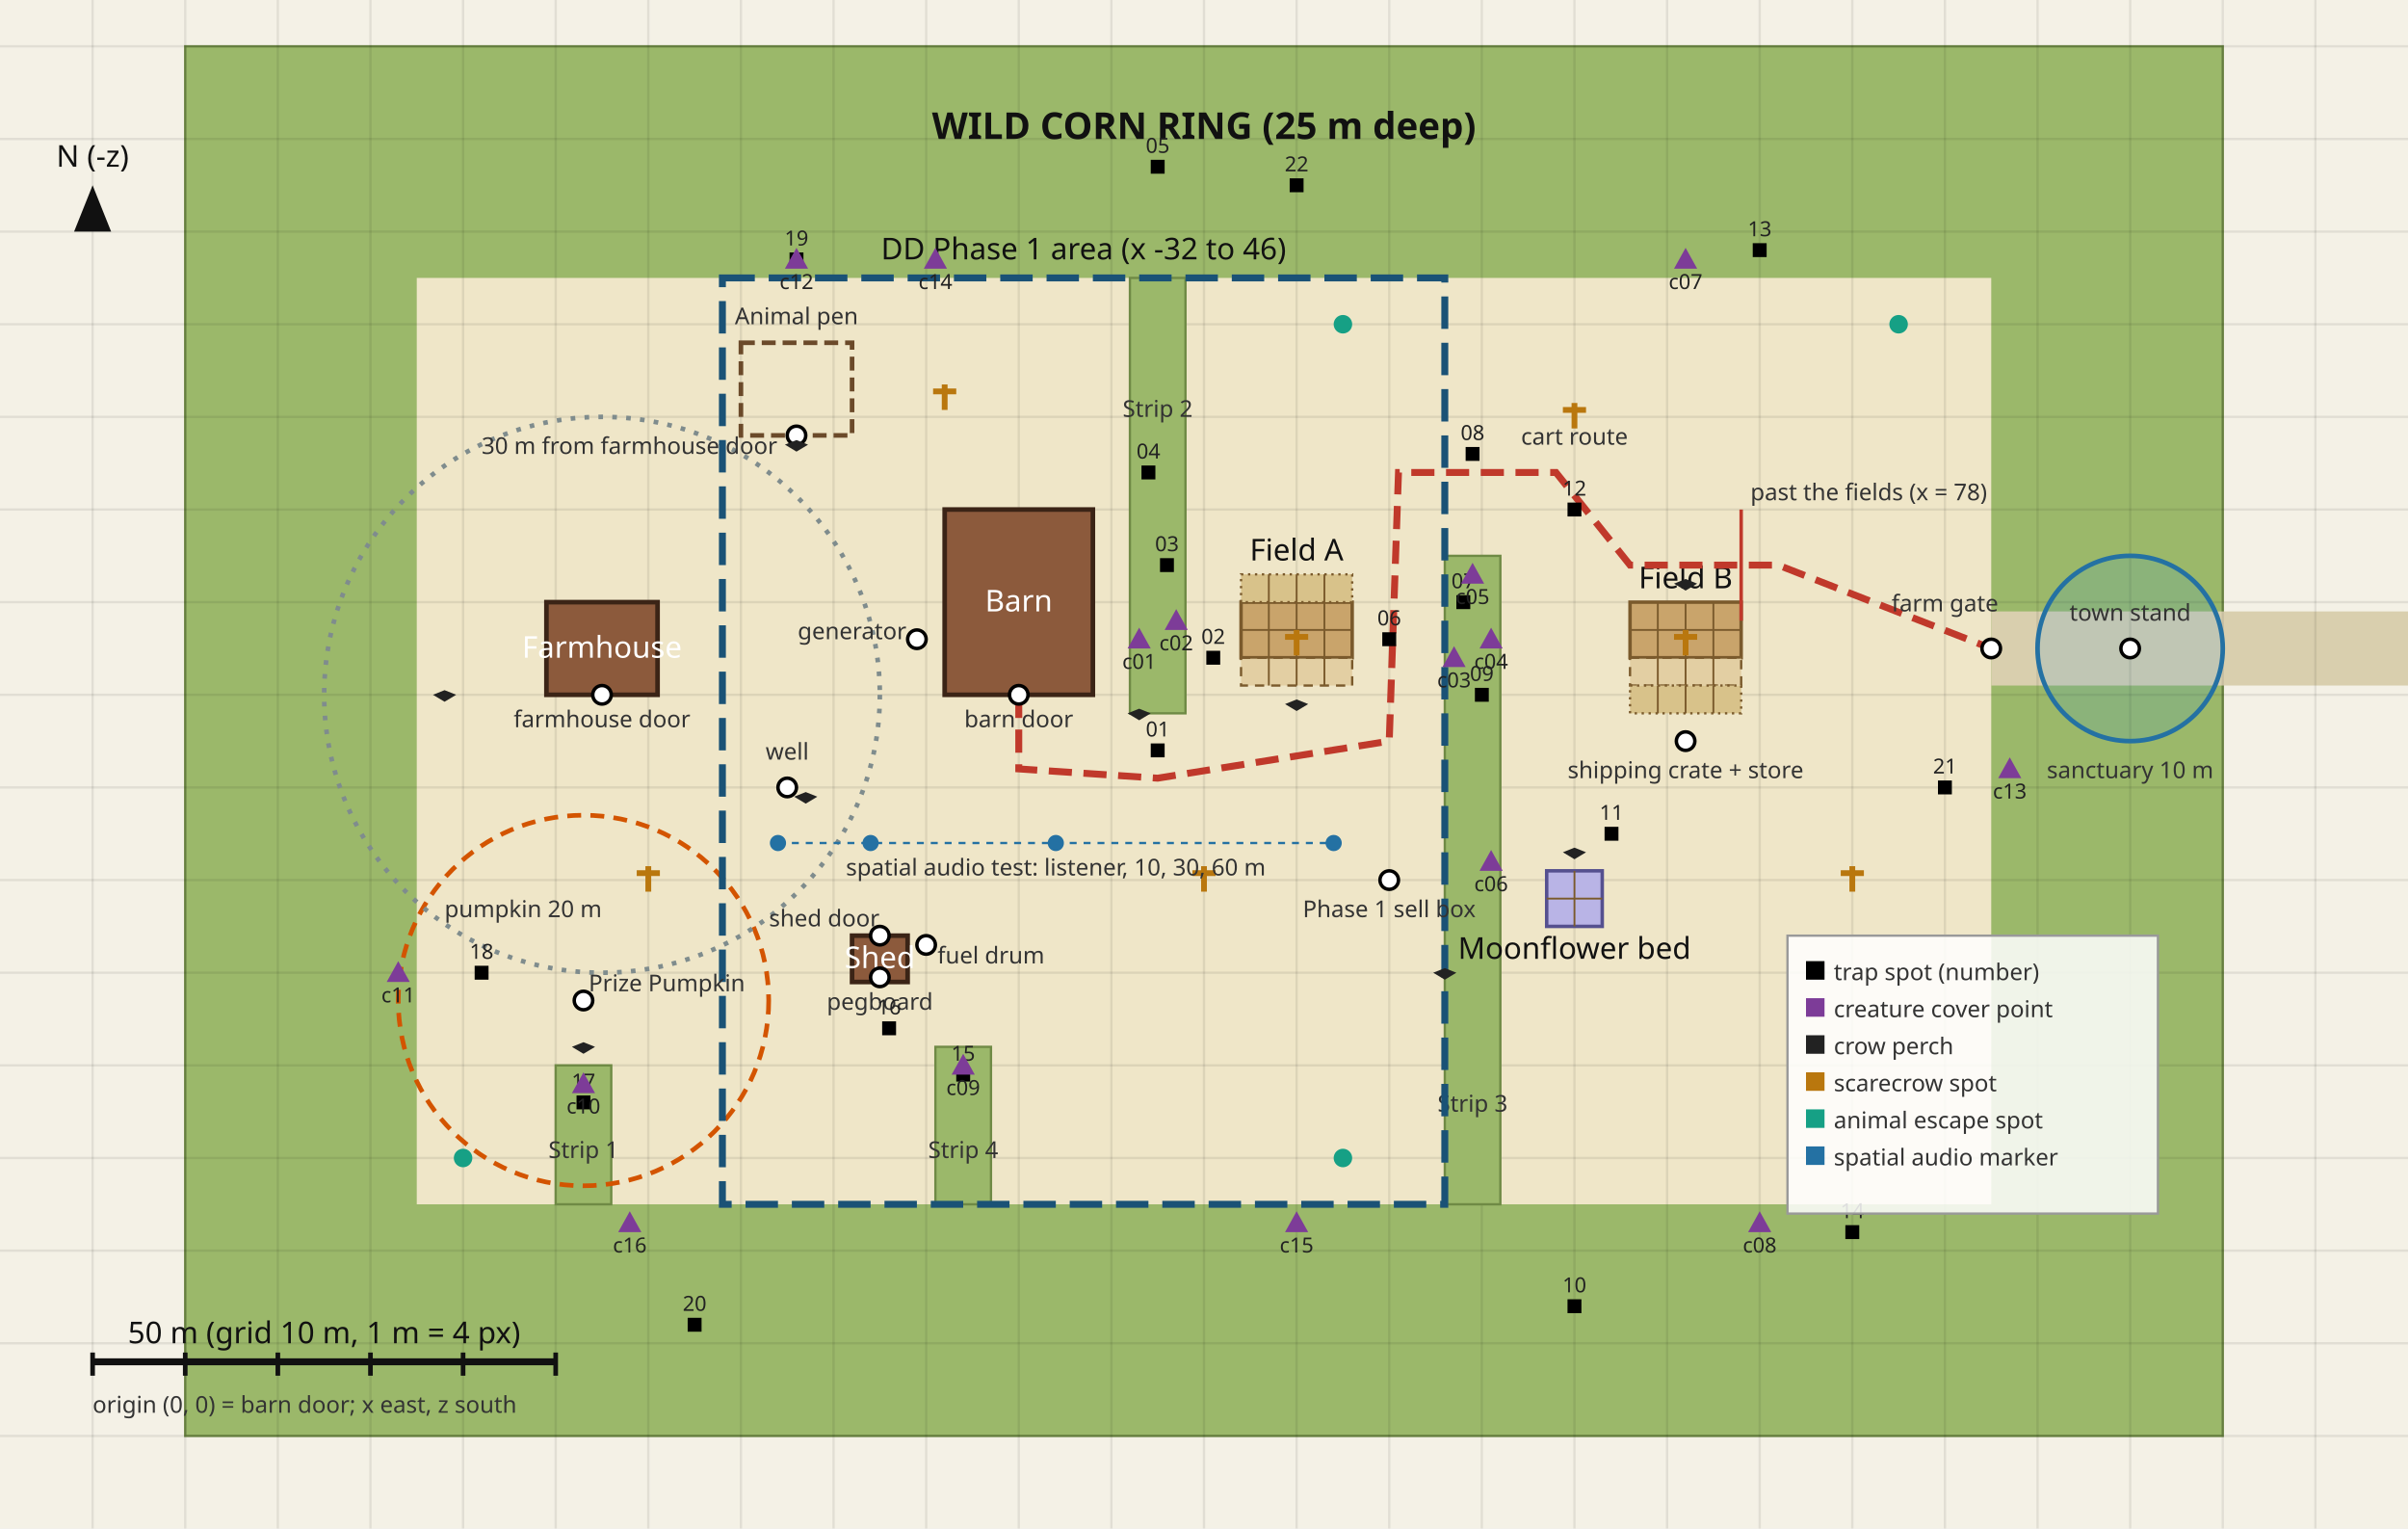
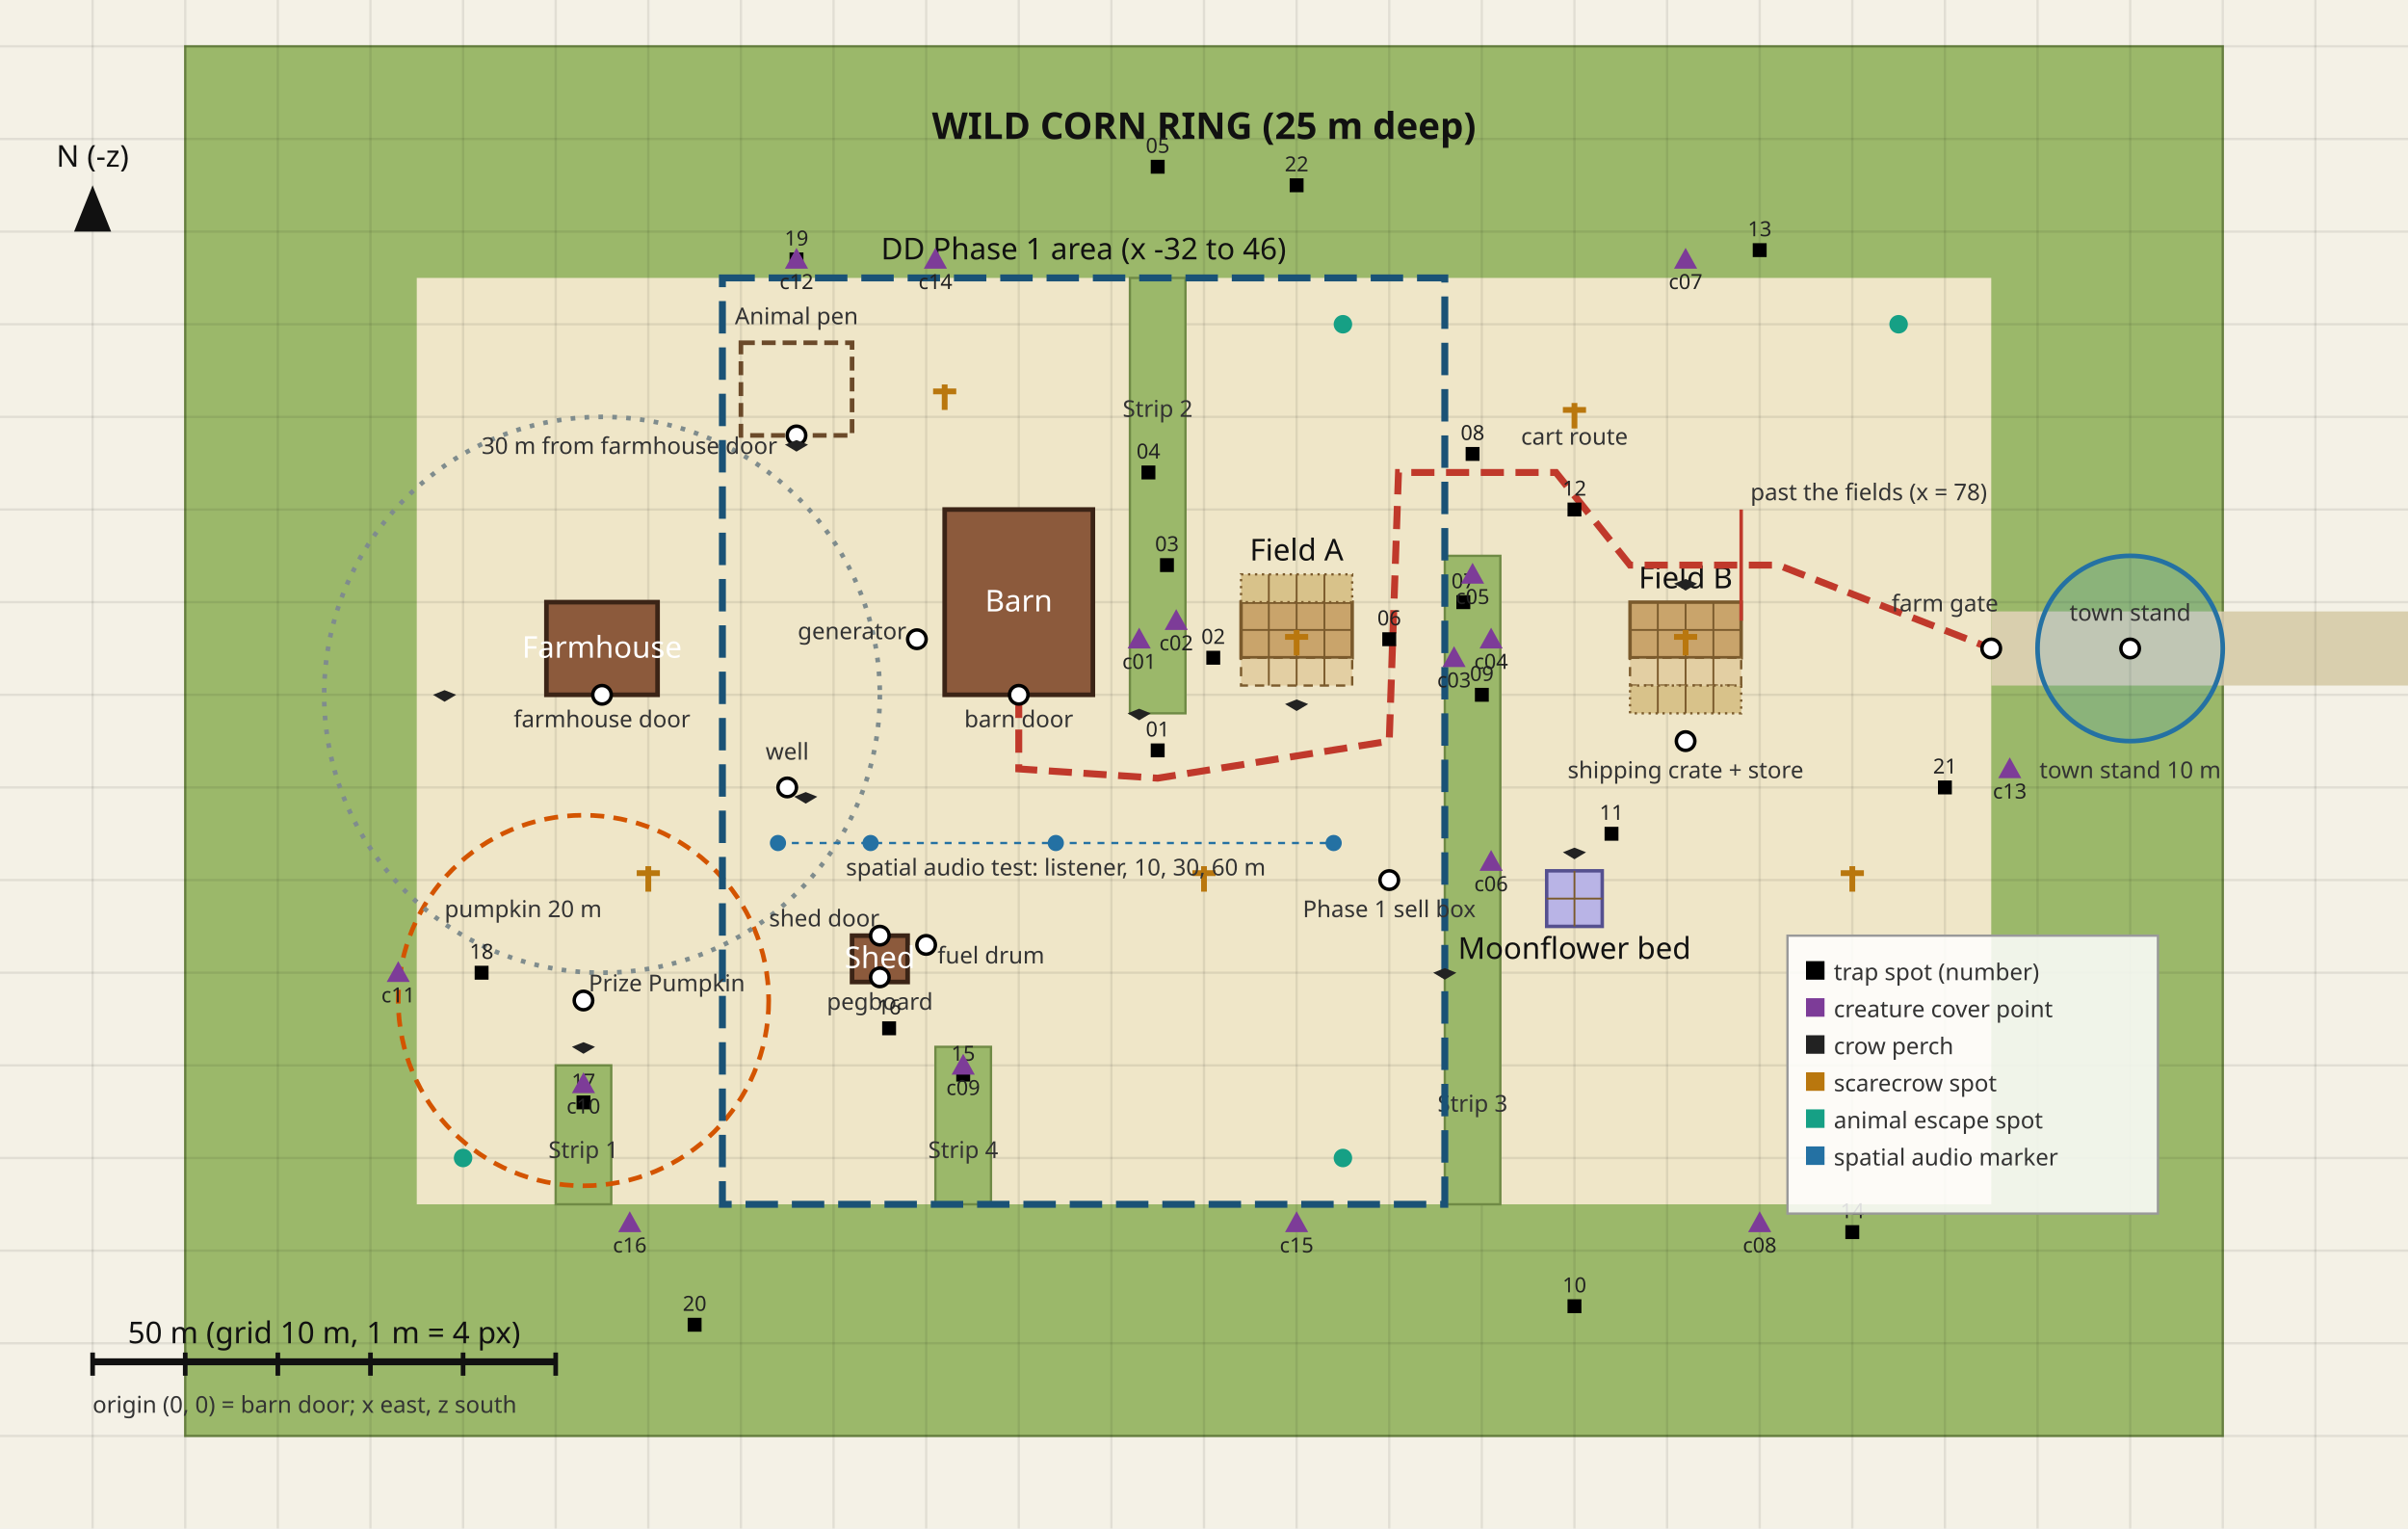
<svg xmlns="http://www.w3.org/2000/svg" viewBox="0 0 1040 660" width="1040" height="660" font-family="sans-serif">
  <style>
.bg{fill:#f4f1e6}.corn{fill:#9bb86a;stroke:#6f8a45;stroke-width:1}.clear{fill:#efe6c8}
.bldg{fill:#8c5a3c;stroke:#3b2416;stroke-width:2}.field{fill:#c9a46b;stroke:#7a5a2c;stroke-width:1.5}
.plotline{stroke:#7a5a2c;stroke-width:0.8}.extra{fill:#d8c28a;stroke:#7a5a2c;stroke-width:1;stroke-dasharray:1 2}.upg{fill:#e3cfa3;stroke:#7a5a2c;stroke-width:1;stroke-dasharray:4 3}
.moon{fill:#b9b4e6;stroke:#55508f;stroke-width:1.5}.pen{fill:none;stroke:#6b4a2a;stroke-width:2;stroke-dasharray:6 3}
.route{fill:none;stroke:#c0392b;stroke-width:3;stroke-dasharray:10 5}.lane{fill:#d9cfae}
.circle30{fill:none;stroke:#7f8c8d;stroke-width:2;stroke-dasharray:2 4}.circle20{fill:none;stroke:#d35400;stroke-width:2;stroke-dasharray:6 4}.sanct{fill:#3498db;fill-opacity:0.15;stroke:#2471a3;stroke-width:2}
.p1{fill:none;stroke:#1a5276;stroke-width:3;stroke-dasharray:14 6}.grid{stroke:#000;stroke-opacity:0.08;stroke-width:1}
.trap{fill:#000}.cover{fill:#7d3c98}.crow{fill:#222}.scare{fill:#b9770e}.esc{fill:#16a085}.aud{fill:#2471a3}
.pt{fill:#fff;stroke:#000;stroke-width:1.5}
.lbl{font-size:13px;fill:#111}.sm{font-size:10px;fill:#333}.big{font-size:16px;font-weight:bold;fill:#111}
.mk{font-size:9px;fill:#222}
</style>
  <rect class="bg" x="0" y="0" width="1040" height="660" />
  <rect class="corn" x="80" y="20" width="880" height="600" />
  <rect class="clear" x="180" y="120" width="680" height="400" />
  <rect class="lane" x="860" y="264" width="180" height="32" />
  <line class="grid" x1="40" y1="0" x2="40" y2="660" />
  <line class="grid" x1="80" y1="0" x2="80" y2="660" />
  <line class="grid" x1="120" y1="0" x2="120" y2="660" />
  <line class="grid" x1="160" y1="0" x2="160" y2="660" />
  <line class="grid" x1="200" y1="0" x2="200" y2="660" />
  <line class="grid" x1="240" y1="0" x2="240" y2="660" />
  <line class="grid" x1="280" y1="0" x2="280" y2="660" />
  <line class="grid" x1="320" y1="0" x2="320" y2="660" />
  <line class="grid" x1="360" y1="0" x2="360" y2="660" />
  <line class="grid" x1="400" y1="0" x2="400" y2="660" />
  <line class="grid" x1="440" y1="0" x2="440" y2="660" />
  <line class="grid" x1="480" y1="0" x2="480" y2="660" />
  <line class="grid" x1="520" y1="0" x2="520" y2="660" />
  <line class="grid" x1="560" y1="0" x2="560" y2="660" />
  <line class="grid" x1="600" y1="0" x2="600" y2="660" />
  <line class="grid" x1="640" y1="0" x2="640" y2="660" />
  <line class="grid" x1="680" y1="0" x2="680" y2="660" />
  <line class="grid" x1="720" y1="0" x2="720" y2="660" />
  <line class="grid" x1="760" y1="0" x2="760" y2="660" />
  <line class="grid" x1="800" y1="0" x2="800" y2="660" />
  <line class="grid" x1="840" y1="0" x2="840" y2="660" />
  <line class="grid" x1="880" y1="0" x2="880" y2="660" />
  <line class="grid" x1="920" y1="0" x2="920" y2="660" />
  <line class="grid" x1="960" y1="0" x2="960" y2="660" />
  <line class="grid" x1="1000" y1="0" x2="1000" y2="660" />
  <line class="grid" x1="0" y1="20" x2="1040" y2="20" />
  <line class="grid" x1="0" y1="60" x2="1040" y2="60" />
  <line class="grid" x1="0" y1="100" x2="1040" y2="100" />
  <line class="grid" x1="0" y1="140" x2="1040" y2="140" />
  <line class="grid" x1="0" y1="180" x2="1040" y2="180" />
  <line class="grid" x1="0" y1="220" x2="1040" y2="220" />
  <line class="grid" x1="0" y1="260" x2="1040" y2="260" />
  <line class="grid" x1="0" y1="300" x2="1040" y2="300" />
  <line class="grid" x1="0" y1="340" x2="1040" y2="340" />
  <line class="grid" x1="0" y1="380" x2="1040" y2="380" />
  <line class="grid" x1="0" y1="420" x2="1040" y2="420" />
  <line class="grid" x1="0" y1="460" x2="1040" y2="460" />
  <line class="grid" x1="0" y1="500" x2="1040" y2="500" />
  <line class="grid" x1="0" y1="540" x2="1040" y2="540" />
  <line class="grid" x1="0" y1="580" x2="1040" y2="580" />
  <line class="grid" x1="0" y1="620" x2="1040" y2="620" />
  <rect class="corn" x="240" y="460" width="24" height="60" />
  <rect class="corn" x="488" y="120" width="24" height="188" />
  <rect class="corn" x="624" y="240" width="24" height="280" />
  <rect class="corn" x="404" y="452" width="24" height="68" />
  <text class="sm" x="500" y="180" text-anchor="middle">Strip 2</text>
  <text class="sm" x="636" y="480" text-anchor="middle">Strip 3</text>
  <text class="sm" x="252" y="500" text-anchor="middle">Strip 1</text>
  <text class="sm" x="416" y="500" text-anchor="middle">Strip 4</text>
  <text class="big" x="520" y="60" text-anchor="middle">WILD CORN RING (25 m deep)</text>
  <rect class="field" x="536" y="260" width="48" height="24" />
  <rect class="upg" x="536" y="284" width="48" height="12" />
  <line class="plotline" x1="548" y1="260" x2="548" y2="296" />
  <line class="plotline" x1="560" y1="260" x2="560" y2="296" />
  <line class="plotline" x1="572" y1="260" x2="572" y2="296" />
  <line class="plotline" x1="536" y1="272" x2="584" y2="272" />
  <line class="plotline" x1="536" y1="284" x2="584" y2="284" />
  <rect class="extra" x="536" y="248" width="48" height="12" />
  <line class="plotline" x1="548" y1="248" x2="548" y2="260" />
  <line class="plotline" x1="560" y1="248" x2="560" y2="260" />
  <line class="plotline" x1="572" y1="248" x2="572" y2="260" />
  <text class="lbl" x="560.0" y="242.0" text-anchor="middle">Field A</text>
  <rect class="field" x="704" y="260" width="48" height="24" />
  <rect class="upg" x="704" y="284" width="48" height="12" />
  <line class="plotline" x1="716" y1="260" x2="716" y2="296" />
  <line class="plotline" x1="728" y1="260" x2="728" y2="296" />
  <line class="plotline" x1="740" y1="260" x2="740" y2="296" />
  <line class="plotline" x1="704" y1="272" x2="752" y2="272" />
  <line class="plotline" x1="704" y1="284" x2="752" y2="284" />
  <text class="lbl" x="728.0" y="254.0" text-anchor="middle">Field B</text>
  <rect class="extra" x="704" y="296" width="48" height="12" />
  <line class="plotline" x1="716" y1="296" x2="716" y2="308" />
  <line class="plotline" x1="728" y1="296" x2="728" y2="308" />
  <line class="plotline" x1="740" y1="296" x2="740" y2="308" />
  <rect class="moon" x="668" y="376" width="24" height="24" />
  <line class="plotline" x1="680" y1="376" x2="680" y2="400" />
  <line class="plotline" x1="668" y1="388" x2="692" y2="388" />
  <text class="lbl" x="680" y="414.0" text-anchor="middle">Moonflower bed</text>
  <rect class="pen" x="320" y="148" width="48" height="40" />
  <text class="sm" x="344" y="140" text-anchor="middle">Animal pen</text>
  <rect class="bldg" x="408" y="220" width="64" height="80" />
  <text class="lbl" x="440.0" y="264.0" text-anchor="middle" fill="#fff" style="fill:#fff">Barn</text>
  <rect class="bldg" x="236" y="260" width="48" height="40" />
  <text class="lbl" x="260.0" y="284.0" text-anchor="middle" fill="#fff" style="fill:#fff">Farmhouse</text>
  <rect class="bldg" x="368" y="404" width="24" height="20" />
  <text class="lbl" x="380.0" y="418.0" text-anchor="middle" fill="#fff" style="fill:#fff">Shed</text>
  <polyline class="route" points="440,300 440,332 500,336 600,320 604,204 672,204 704,244 768,244 860,280" />
  <text class="sm" x="680" y="192" text-anchor="middle">cart route</text>
  <line x1="752" y1="220" x2="752" y2="268" stroke="#c0392b" stroke-width="1.5" />
  <text class="sm" x="756" y="216" text-anchor="start">past the fields (x = 78)</text>
  <circle class="circle20" cx="252" cy="432" r="80" />
  <circle class="circle30" cx="260" cy="300" r="120" />
  <circle class="sanct" cx="920" cy="280" r="40" />
-   <text class="sm" x="920" y="336" text-anchor="middle">sanctuary 10 m</text>
+   <text class="sm" x="920" y="336" text-anchor="middle">town stand 10 m</text>
  <rect class="p1" x="312" y="120" width="312" height="400" />
  <text class="lbl" x="468" y="112" text-anchor="middle">DD Phase 1 area (x -32 to 46)</text>
  <circle class="pt" cx="440" cy="300" r="4" />
  <text class="sm" x="440" y="314.0" text-anchor="middle">barn door</text>
  <circle class="pt" cx="260" cy="300" r="4" />
  <text class="sm" x="260" y="314.0" text-anchor="middle">farmhouse door</text>
  <circle class="pt" cx="380" cy="404" r="4" />
  <text class="sm" x="356" y="400" text-anchor="middle">shed door</text>
  <circle class="pt" cx="380" cy="422.0" r="4" />
  <text class="sm" x="380" y="436" text-anchor="middle">pegboard</text>
  <circle class="pt" cx="396" cy="276" r="4" />
  <text class="sm" x="368" y="276" text-anchor="middle">generator</text>
  <circle class="pt" cx="400" cy="408" r="4" />
  <text class="sm" x="428" y="416" text-anchor="middle">fuel drum</text>
  <circle class="pt" cx="340" cy="340" r="4" />
  <text class="sm" x="340" y="328" text-anchor="middle">well</text>
  <circle class="pt" cx="728" cy="320" r="4" />
  <text class="sm" x="728" y="336" text-anchor="middle">shipping crate + store</text>
  <circle class="pt" cx="252" cy="432" r="4" />
  <text class="sm" x="288" y="428" text-anchor="middle">Prize Pumpkin</text>
  <circle class="pt" cx="344" cy="188" r="4" />
  <circle class="pt" cx="860" cy="280" r="4" />
  <text class="sm" x="840" y="264" text-anchor="middle">farm gate</text>
  <circle class="pt" cx="920" cy="280" r="4" />
  <text class="sm" x="920" y="268" text-anchor="middle">town stand</text>
  <circle class="pt" cx="600" cy="380" r="4" />
  <text class="sm" x="600" y="396" text-anchor="middle">Phase 1 sell box</text>
  <text class="sm" x="192" y="396" text-anchor="start">pumpkin 20 m</text>
  <text class="sm" x="208" y="196" text-anchor="start">30 m from farmhouse door</text>
  <rect class="trap" x="497" y="321" width="6" height="6" />
  <text class="mk" x="500" y="318.0" text-anchor="middle">01</text>
  <rect class="trap" x="521" y="281" width="6" height="6" />
  <text class="mk" x="524" y="278.0" text-anchor="middle">02</text>
  <rect class="trap" x="501" y="241" width="6" height="6" />
  <text class="mk" x="504" y="238.0" text-anchor="middle">03</text>
  <rect class="trap" x="493" y="201" width="6" height="6" />
  <text class="mk" x="496" y="198.0" text-anchor="middle">04</text>
  <rect class="trap" x="497" y="69" width="6" height="6" />
  <text class="mk" x="500" y="66.0" text-anchor="middle">05</text>
  <rect class="trap" x="597" y="273" width="6" height="6" />
  <text class="mk" x="600" y="270.0" text-anchor="middle">06</text>
  <rect class="trap" x="629" y="257" width="6" height="6" />
  <text class="mk" x="632" y="254.0" text-anchor="middle">07</text>
  <rect class="trap" x="633" y="193" width="6" height="6" />
  <text class="mk" x="636" y="190.0" text-anchor="middle">08</text>
  <rect class="trap" x="637" y="297" width="6" height="6" />
  <text class="mk" x="640" y="294.0" text-anchor="middle">09</text>
  <rect class="trap" x="677" y="561" width="6" height="6" />
  <text class="mk" x="680" y="558.0" text-anchor="middle">10</text>
  <rect class="trap" x="693" y="357" width="6" height="6" />
  <text class="mk" x="696" y="354.0" text-anchor="middle">11</text>
  <rect class="trap" x="677" y="217" width="6" height="6" />
  <text class="mk" x="680" y="214.0" text-anchor="middle">12</text>
  <rect class="trap" x="757" y="105" width="6" height="6" />
  <text class="mk" x="760" y="102.0" text-anchor="middle">13</text>
  <rect class="trap" x="797" y="529" width="6" height="6" />
  <text class="mk" x="800" y="526.0" text-anchor="middle">14</text>
  <rect class="trap" x="413" y="461" width="6" height="6" />
  <text class="mk" x="416" y="458.0" text-anchor="middle">15</text>
  <rect class="trap" x="381" y="441" width="6" height="6" />
  <text class="mk" x="384" y="438.0" text-anchor="middle">16</text>
  <rect class="trap" x="249" y="473" width="6" height="6" />
  <text class="mk" x="252" y="470.0" text-anchor="middle">17</text>
  <rect class="trap" x="205" y="417" width="6" height="6" />
  <text class="mk" x="208" y="414.0" text-anchor="middle">18</text>
  <rect class="trap" x="341" y="109" width="6" height="6" />
  <text class="mk" x="344" y="106.0" text-anchor="middle">19</text>
  <rect class="trap" x="297" y="569" width="6" height="6" />
  <text class="mk" x="300" y="566.0" text-anchor="middle">20</text>
  <rect class="trap" x="837" y="337" width="6" height="6" />
  <text class="mk" x="840" y="334.0" text-anchor="middle">21</text>
  <rect class="trap" x="557" y="77" width="6" height="6" />
  <text class="mk" x="560" y="74.0" text-anchor="middle">22</text>
  <polygon class="cover" points="492,271 497,280 487,280" />
  <text class="mk" x="492" y="288.8" text-anchor="middle">c01</text>
  <polygon class="cover" points="508,263 513,272 503,272" />
  <text class="mk" x="508" y="280.8" text-anchor="middle">c02</text>
  <polygon class="cover" points="628,279 633,288 623,288" />
  <text class="mk" x="628" y="296.8" text-anchor="middle">c03</text>
  <polygon class="cover" points="644,271 649,280 639,280" />
  <text class="mk" x="644" y="288.8" text-anchor="middle">c04</text>
  <polygon class="cover" points="636,243 641,252 631,252" />
  <text class="mk" x="636" y="260.8" text-anchor="middle">c05</text>
  <polygon class="cover" points="644,367 649,376 639,376" />
  <text class="mk" x="644" y="384.8" text-anchor="middle">c06</text>
  <polygon class="cover" points="728,107 733,116 723,116" />
  <text class="mk" x="728" y="124.8" text-anchor="middle">c07</text>
  <polygon class="cover" points="760,523 765,532 755,532" />
  <text class="mk" x="760" y="540.8" text-anchor="middle">c08</text>
  <polygon class="cover" points="416,455 421,464 411,464" />
  <text class="mk" x="416" y="472.8" text-anchor="middle">c09</text>
  <polygon class="cover" points="252,463 257,472 247,472" />
  <text class="mk" x="252" y="480.8" text-anchor="middle">c10</text>
  <polygon class="cover" points="172,415 177,424 167,424" />
  <text class="mk" x="172" y="432.8" text-anchor="middle">c11</text>
  <polygon class="cover" points="344,107 349,116 339,116" />
  <text class="mk" x="344" y="124.8" text-anchor="middle">c12</text>
  <polygon class="cover" points="868,327 873,336 863,336" />
  <text class="mk" x="868" y="344.8" text-anchor="middle">c13</text>
  <polygon class="cover" points="404,107 409,116 399,116" />
  <text class="mk" x="404" y="124.8" text-anchor="middle">c14</text>
  <polygon class="cover" points="560,523 565,532 555,532" />
  <text class="mk" x="560" y="540.8" text-anchor="middle">c15</text>
  <polygon class="cover" points="272,523 277,532 267,532" />
  <text class="mk" x="272" y="540.8" text-anchor="middle">c16</text>
  <path class="crow" d="M555,304 L560,307 L565,304 L560,302 Z" />
  <path class="crow" d="M723,252 L728,255 L733,252 L728,250 Z" />
  <path class="crow" d="M487,308 L492,311 L497,308 L492,306 Z" />
  <path class="crow" d="M247,452 L252,455 L257,452 L252,450 Z" />
  <path class="crow" d="M675,368 L680,371 L685,368 L680,366 Z" />
  <path class="crow" d="M339,192 L344,195 L349,192 L344,190 Z" />
  <path class="crow" d="M619,420 L624,423 L629,420 L624,418 Z" />
  <path class="crow" d="M187,300 L192,303 L197,300 L192,298 Z" />
  <path class="crow" d="M343,344 L348,347 L353,344 L348,342 Z" />
  <path d="M555,275.0 H565 M560,272.0 V283.0" stroke="#b9770e" stroke-width="2.5" />
  <path d="M723,275.0 H733 M728,272.0 V283.0" stroke="#b9770e" stroke-width="2.5" />
  <path d="M515,377 H525 M520,374 V385" stroke="#b9770e" stroke-width="2.5" />
  <path d="M275,377 H285 M280,374 V385" stroke="#b9770e" stroke-width="2.5" />
  <path d="M675,177 H685 M680,174 V185" stroke="#b9770e" stroke-width="2.5" />
  <path d="M795,377 H805 M800,374 V385" stroke="#b9770e" stroke-width="2.5" />
  <path d="M403,169 H413 M408,166 V177" stroke="#b9770e" stroke-width="2.5" />
  <circle class="esc" cx="580" cy="140" r="4" />
  <circle class="esc" cx="820" cy="140" r="4" />
  <circle class="esc" cx="580" cy="500" r="4" />
  <circle class="esc" cx="200" cy="500" r="4" />
  <circle class="aud" cx="336" cy="364" r="3.5" />
  <circle class="aud" cx="376" cy="364" r="3.5" />
  <circle class="aud" cx="456" cy="364" r="3.5" />
  <circle class="aud" cx="576" cy="364" r="3.5" />
  <text class="sm" x="456" y="378.0" text-anchor="middle">spatial audio test: listener, 10, 30, 60 m</text>
  <line x1="336" y1="364" x2="576" y2="364" stroke="#2471a3" stroke-width="1" stroke-dasharray="3 3" />
  <path d="M40,80 l8,20 h-16 z" fill="#111" />
  <text class="lbl" x="40" y="72" text-anchor="middle">N (-z)</text>
  <line x1="40" y1="588" x2="240" y2="588" stroke="#111" stroke-width="3" />
  <line x1="40" y1="584" x2="40" y2="594.0" stroke="#111" stroke-width="2" />
  <line x1="80" y1="584" x2="80" y2="594.0" stroke="#111" stroke-width="2" />
  <line x1="120" y1="584" x2="120" y2="594.0" stroke="#111" stroke-width="2" />
  <line x1="160" y1="584" x2="160" y2="594.0" stroke="#111" stroke-width="2" />
  <line x1="200" y1="584" x2="200" y2="594.0" stroke="#111" stroke-width="2" />
  <line x1="240" y1="584" x2="240" y2="594.0" stroke="#111" stroke-width="2" />
  <text class="lbl" x="140" y="580" text-anchor="middle">50 m (grid 10 m, 1 m = 4 px)</text>
  <text class="sm" x="40" y="610.0" text-anchor="start">origin (0, 0) = barn door; x east, z south</text>
  <rect x="772" y="404" width="160" height="120" fill="#fff" fill-opacity="0.85" stroke="#999" />
  <rect class="trap" x="780" y="415" width="8" height="8" style="fill:#000" />
  <text class="sm" x="792" y="423.2" text-anchor="start">trap spot (number)</text>
  <rect class="cover" x="780" y="431" width="8" height="8" style="fill:#7d3c98" />
  <text class="sm" x="792" y="439.2" text-anchor="start">creature cover point</text>
  <rect class="crow" x="780" y="447" width="8" height="8" style="fill:#222" />
  <text class="sm" x="792" y="455.2" text-anchor="start">crow perch</text>
  <rect class="scare" x="780" y="463" width="8" height="8" style="fill:#b9770e" />
  <text class="sm" x="792" y="471.2" text-anchor="start">scarecrow spot</text>
  <rect class="esc" x="780" y="479" width="8" height="8" style="fill:#16a085" />
  <text class="sm" x="792" y="487.2" text-anchor="start">animal escape spot</text>
  <rect class="aud" x="780" y="495" width="8" height="8" style="fill:#2471a3" />
  <text class="sm" x="792" y="503.2" text-anchor="start">spatial audio marker</text>
</svg>
